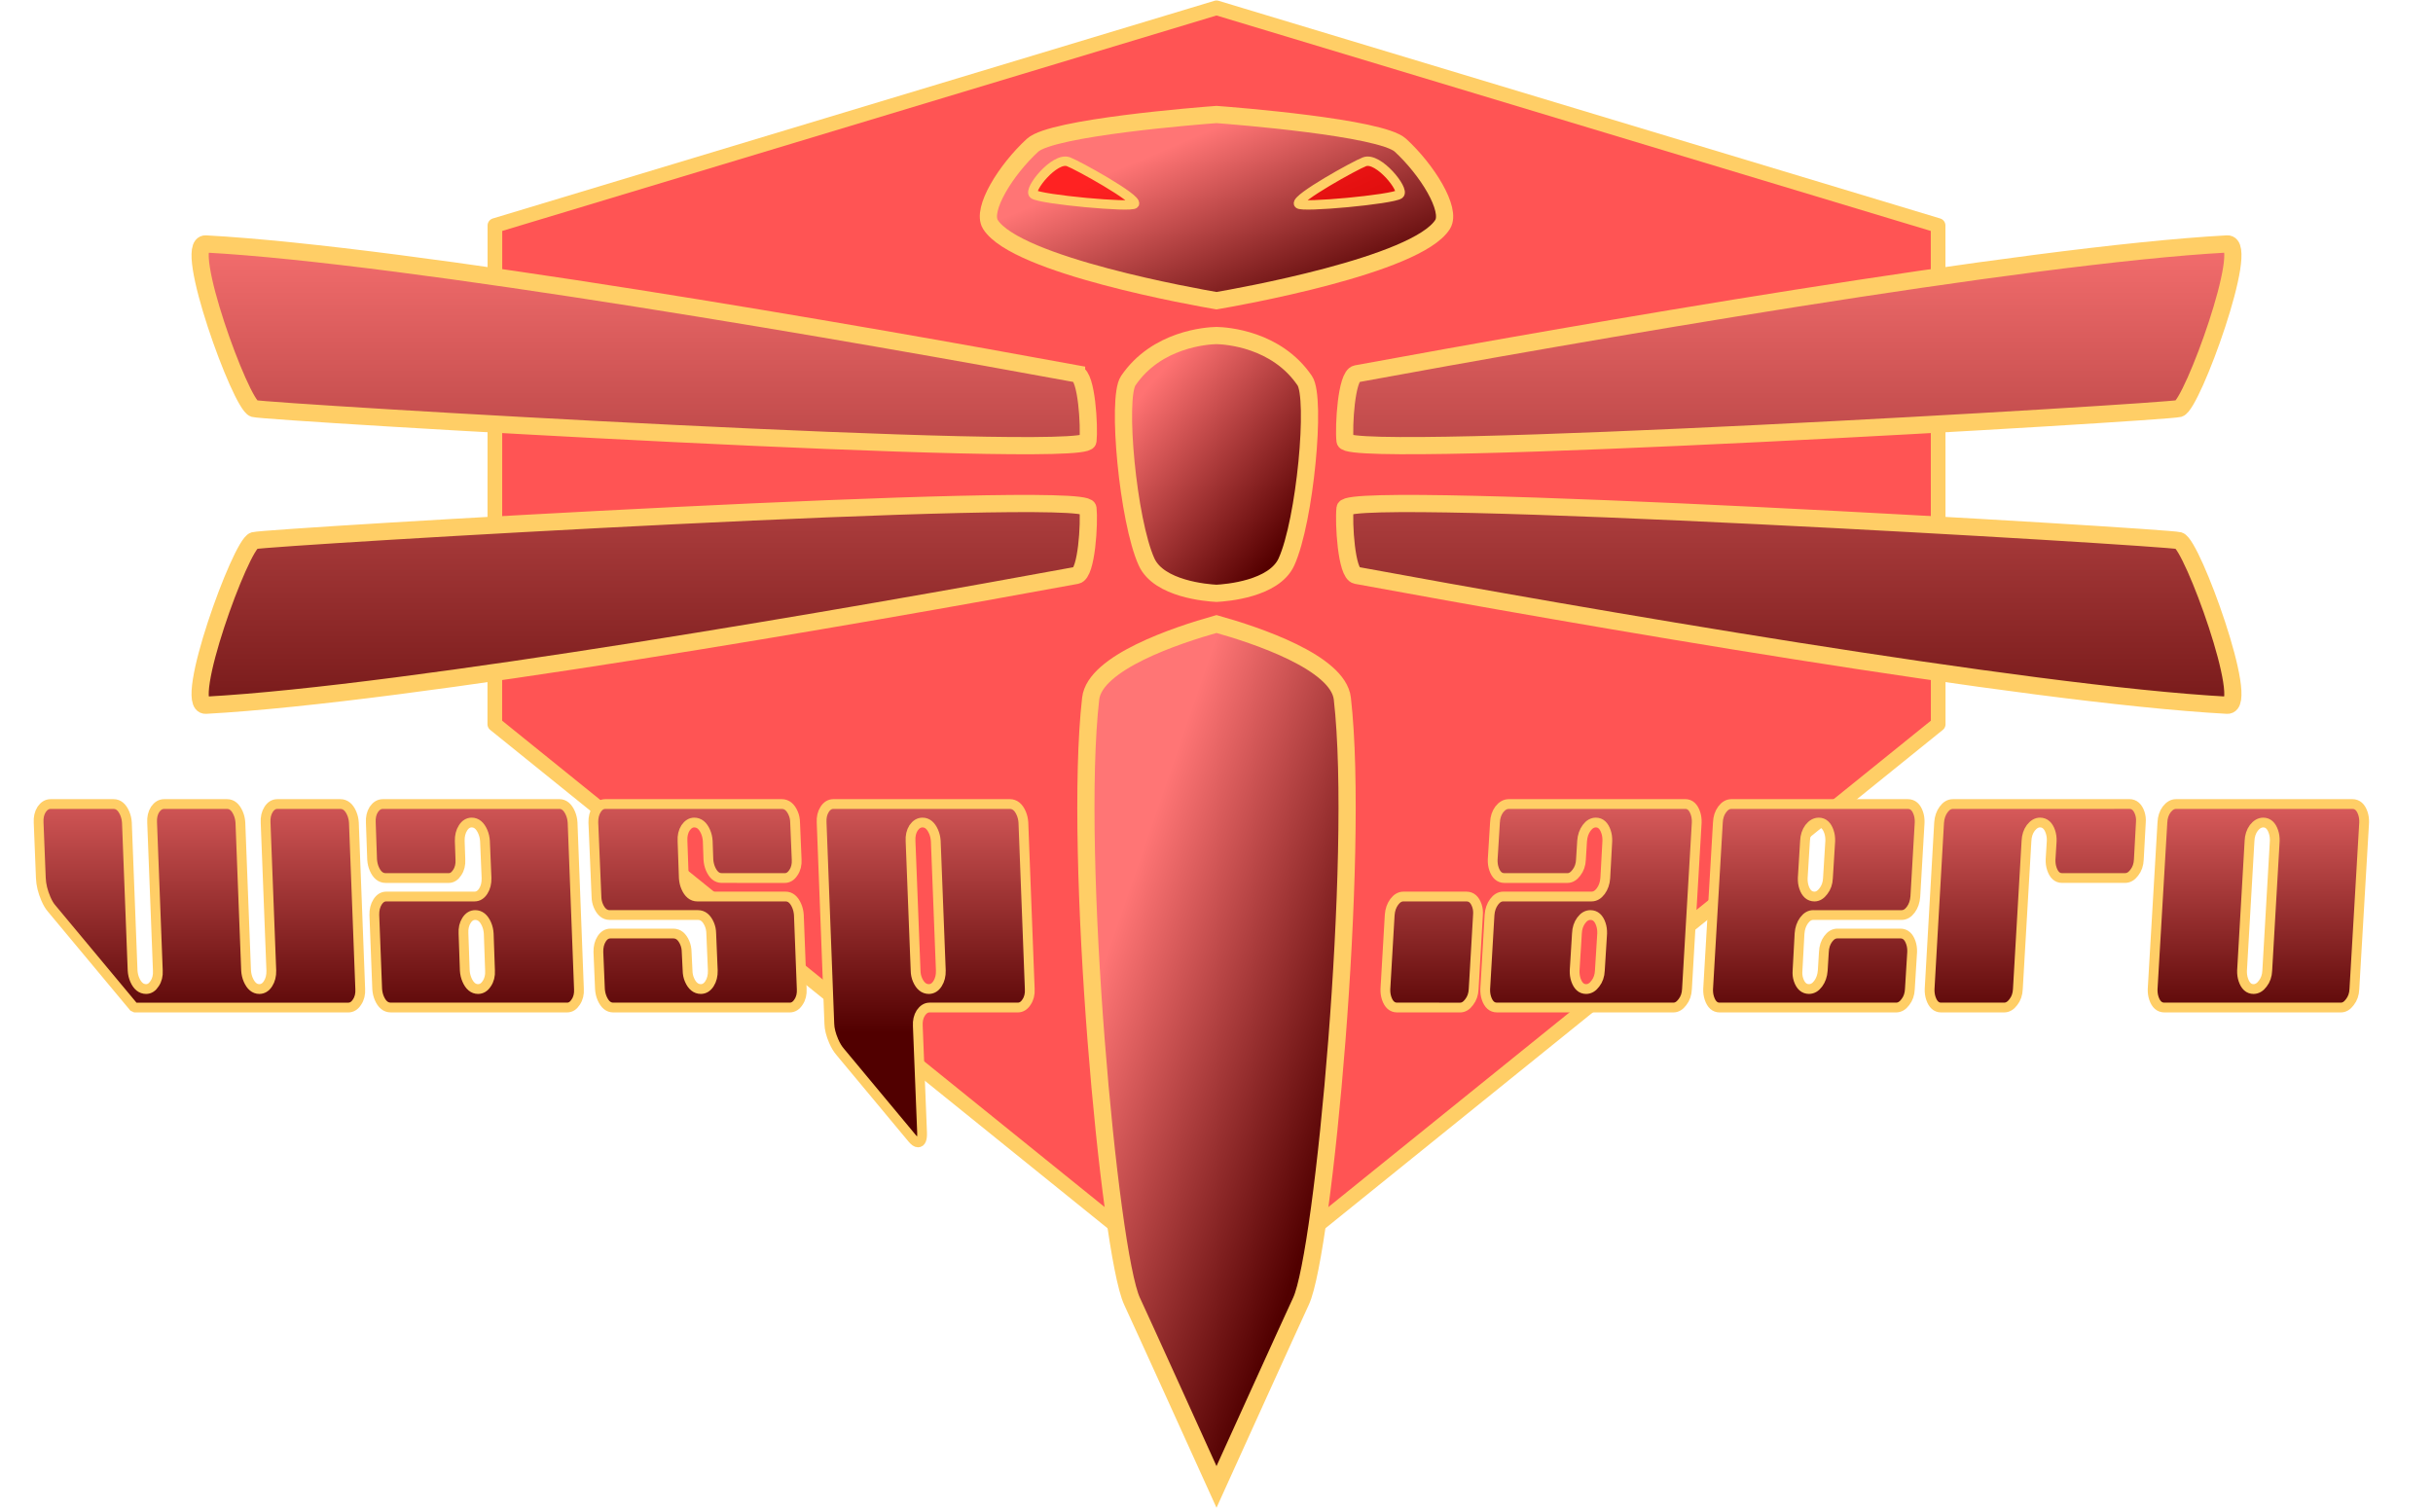
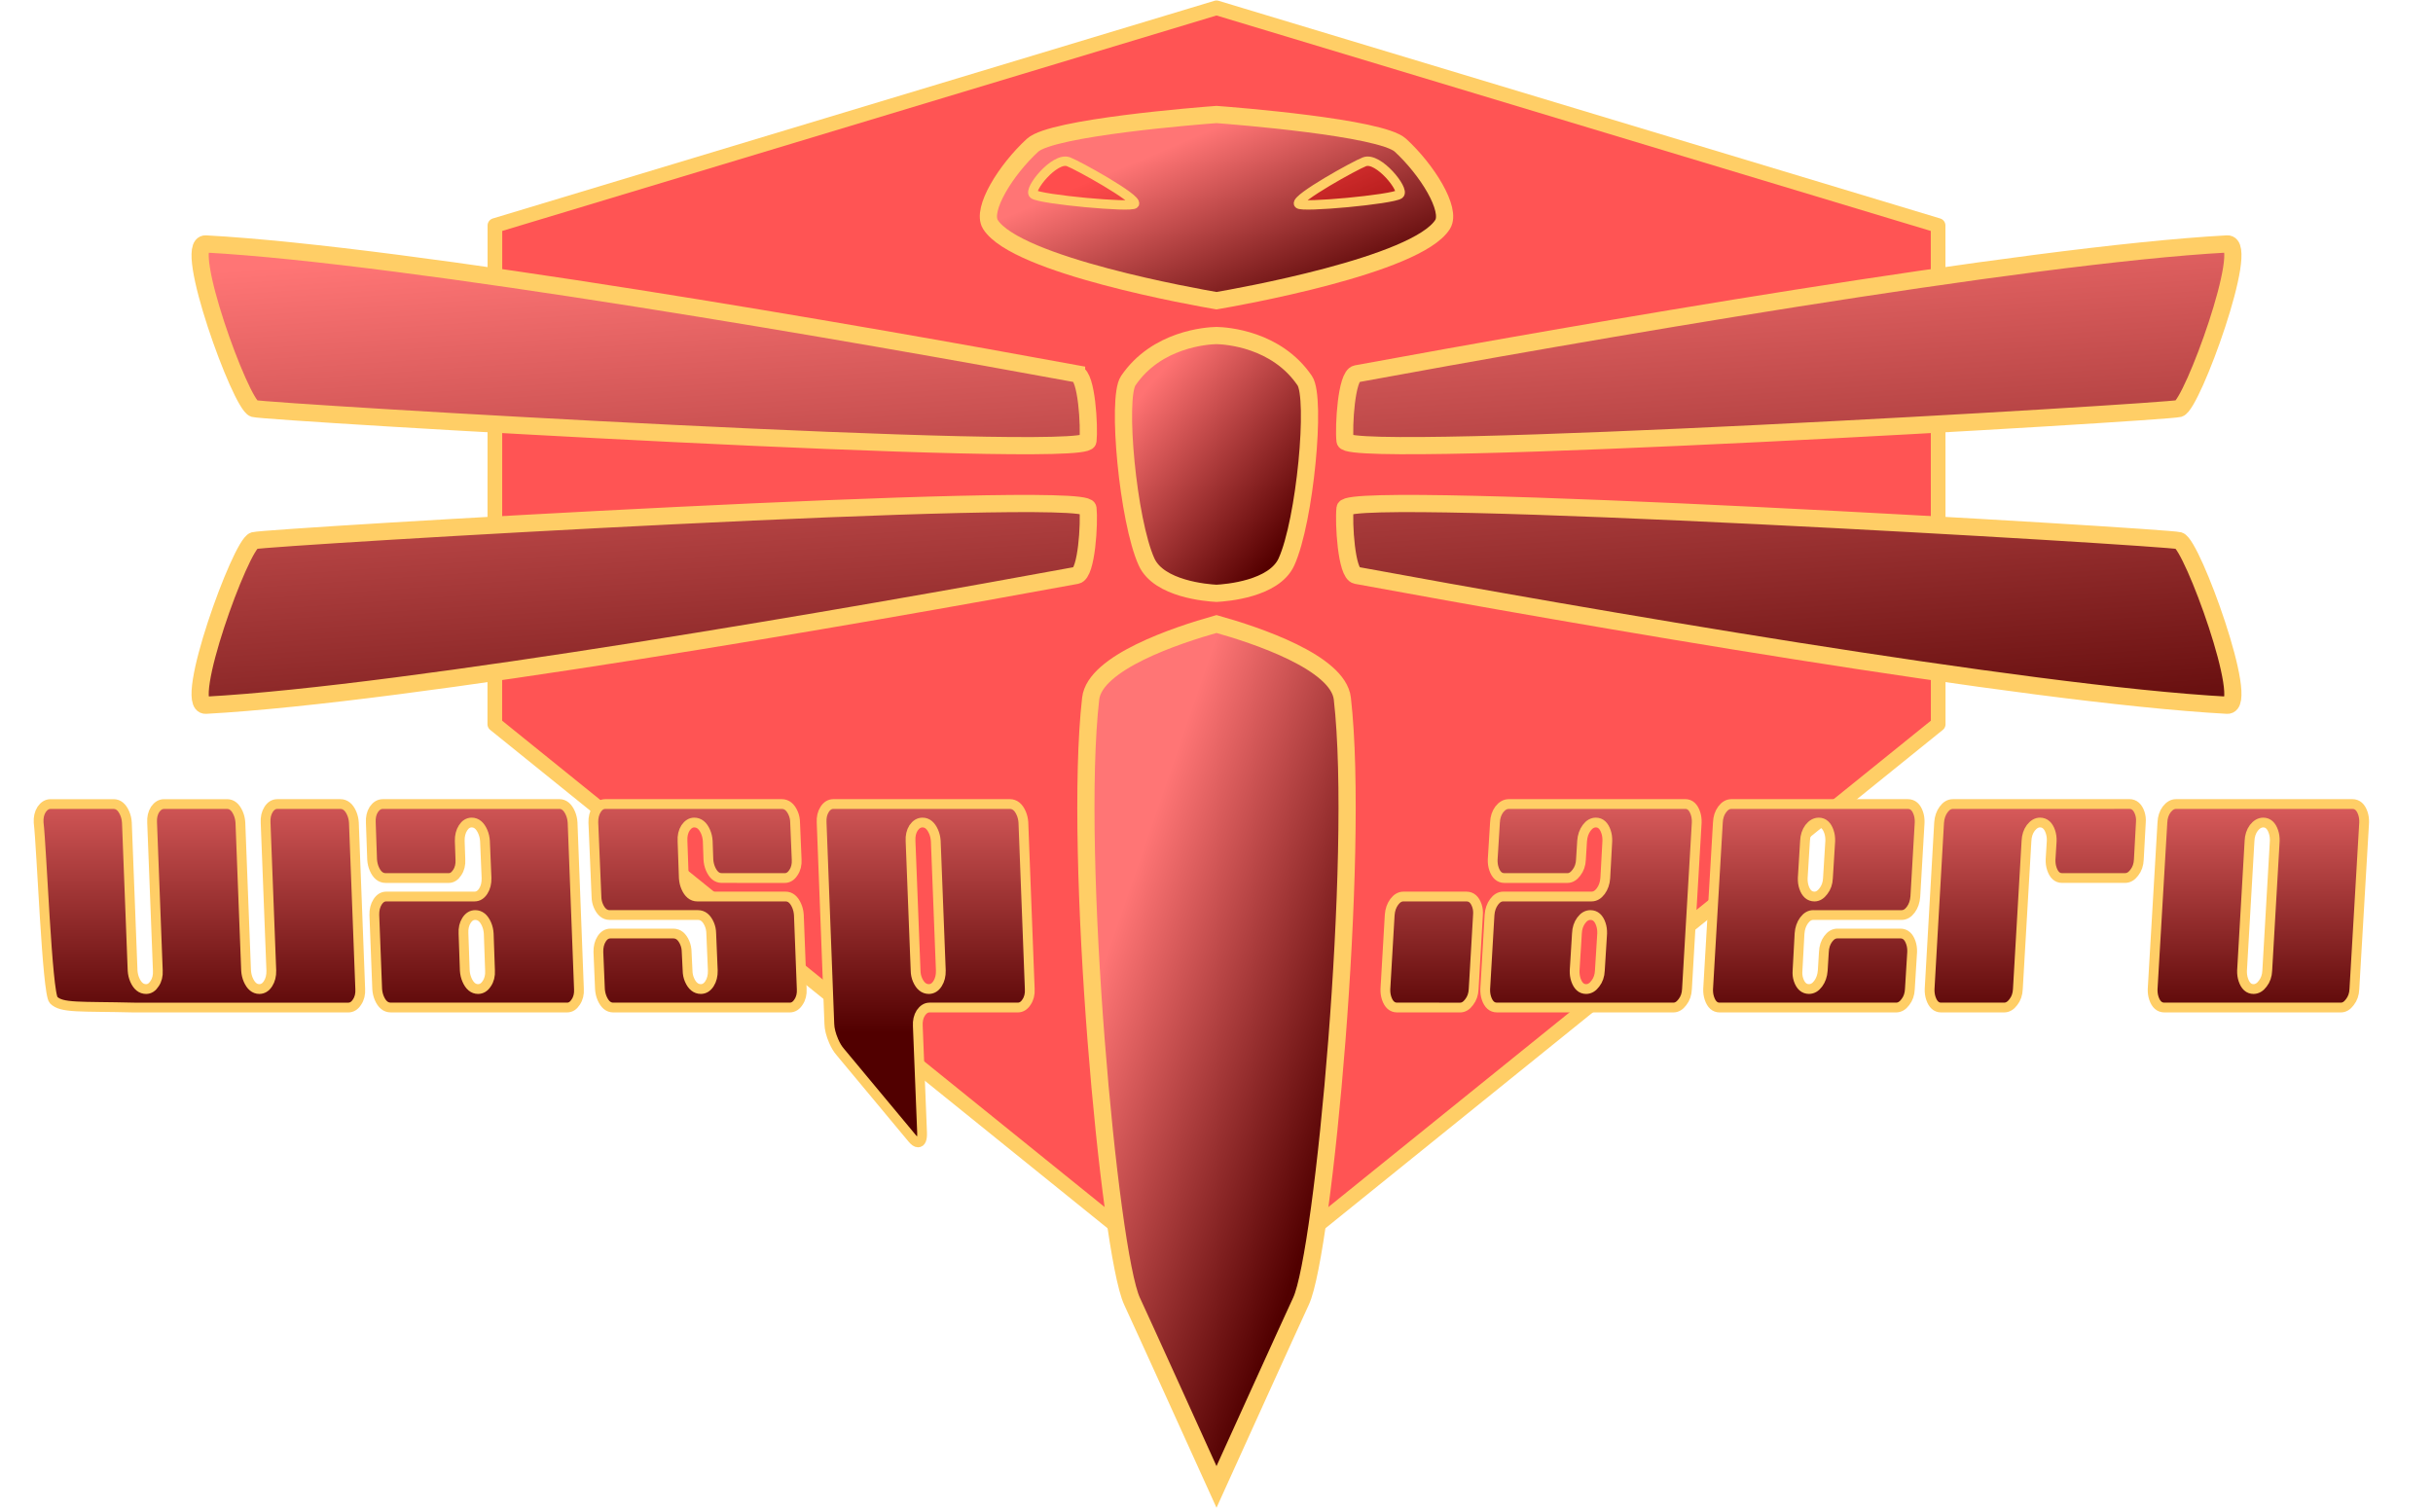
<svg xmlns="http://www.w3.org/2000/svg" xmlns:xlink="http://www.w3.org/1999/xlink" width="248.831mm" height="154.608mm" viewBox="0 0 248.831 154.608" version="1.1" id="svg1" xml:space="preserve">
  <defs id="defs1">
    <linearGradient id="linearGradient1">
      <stop style="stop-color:#550000;stop-opacity:1;" offset="0" id="stop1" />
      <stop style="stop-color:#ff7272;stop-opacity:1;" offset="1" id="stop2" />
    </linearGradient>
    <linearGradient id="linearGradient17">
      <stop style="stop-color:#510000;stop-opacity:1;" offset="0.214" id="stop17" />
      <stop style="stop-color:#ff7575;stop-opacity:1;" offset="0.656" id="stop18" />
    </linearGradient>
    <linearGradient id="linearGradient15">
      <stop style="stop-color:#510000;stop-opacity:1;" offset="0" id="stop15" />
      <stop style="stop-color:#ff7575;stop-opacity:1;" offset="1" id="stop16" />
    </linearGradient>
    <linearGradient id="linearGradient13">
      <stop style="stop-color:#510000;stop-opacity:1;" offset="0.317" id="stop13" />
      <stop style="stop-color:#ff7575;stop-opacity:1;" offset="0.633" id="stop14" />
    </linearGradient>
    <linearGradient id="linearGradient7">
      <stop style="stop-color:#510000;stop-opacity:1;" offset="0.418" id="stop7" />
      <stop style="stop-color:#ff7575;stop-opacity:1;" offset="0.607" id="stop8" />
    </linearGradient>
    <linearGradient id="linearGradient5">
      <stop style="stop-color:#510000;stop-opacity:1;" offset="0.46" id="stop5" />
      <stop style="stop-color:#ff7575;stop-opacity:1;" offset="0.668" id="stop6" />
    </linearGradient>
    <rect x="-332.229" y="42.994" width="459.909" height="40.389" id="rect18" />
    <rect x="-281.134" y="34.374" width="696.082" height="163.278" id="rect17" />
    <rect x="-281.134" y="34.374" width="696.082" height="163.278" id="rect17-4" />
    <rect x="-281.134" y="34.374" width="696.082" height="163.278" id="rect34" />
    <rect x="-332.229" y="42.994" width="459.909" height="40.389" id="rect35" />
    <rect x="-281.134" y="34.374" width="696.082" height="163.278" id="rect36" />
    <rect x="-281.134" y="34.374" width="696.082" height="163.278" id="rect109" />
    <rect x="-332.229" y="42.994" width="459.909" height="40.389" id="rect110" />
    <rect x="-281.134" y="34.374" width="696.082" height="163.278" id="rect111" />
    <rect x="-281.134" y="34.374" width="696.082" height="163.278" id="rect112" />
    <rect x="-332.229" y="42.994" width="459.909" height="40.389" id="rect113" />
    <rect x="-281.134" y="34.374" width="696.082" height="163.278" id="rect114" />
    <filter style="color-interpolation-filters:sRGB" id="filter192" x="0" y="0" width="1" height="1">
      <feComposite in2="SourceGraphic" operator="arithmetic" k1="0" k2="1" result="composite1" id="feComposite191" k3="0" k4="0" />
      <feColorMatrix in="composite1" values="1" type="saturate" result="colormatrix1" id="feColorMatrix191" />
      <feFlood flood-opacity="1" flood-color="rgb(90,52,43)" result="flood1" id="feFlood191" />
      <feBlend in="flood1" in2="colormatrix1" mode="multiply" result="blend1" id="feBlend191" />
      <feBlend in2="blend1" mode="screen" result="blend2" id="feBlend192" />
      <feColorMatrix in="blend2" values="1" type="saturate" result="colormatrix2" id="feColorMatrix192" />
      <feComposite in="colormatrix2" in2="SourceGraphic" operator="in" result="fbSourceGraphic" id="feComposite192" />
      <feColorMatrix result="fbSourceGraphicAlpha" in="fbSourceGraphic" values="0 0 0 -1 0 0 0 0 -1 0 0 0 0 -1 0 0 0 0 1 0" id="feColorMatrix56" />
      <feColorMatrix id="feColorMatrix57" type="hueRotate" values="215" result="color1" in="fbSourceGraphic" />
      <feColorMatrix id="feColorMatrix58" type="saturate" values="0.6" result="color2" />
    </filter>
    <rect x="-281.134" y="34.374" width="696.082" height="163.278" id="rect259" />
    <rect x="-281.134" y="34.374" width="696.082" height="163.278" id="rect260" />
    <rect x="-332.229" y="42.994" width="459.909" height="40.389" id="rect261" />
    <rect x="-332.229" y="42.994" width="459.909" height="40.389" id="rect262" />
    <linearGradient xlink:href="#linearGradient5" id="linearGradient6" x1="-250.304" y1="67.424" x2="-250.304" y2="5.275" gradientUnits="userSpaceOnUse" spreadMethod="pad" gradientTransform="matrix(1.679195,0,1.06587,2.464146,421.7367,74.32648)" />
    <linearGradient xlink:href="#linearGradient7" id="linearGradient8" x1="-249.432" y1="65.416" x2="-249.432" y2="1.683" gradientUnits="userSpaceOnUse" gradientTransform="matrix(1.679195,0,0.8273103,2.464146,563.2452,74.32648)" />
-     <linearGradient xlink:href="#linearGradient13" id="linearGradient14" x1="110.716" y1="229.568" x2="110.716" y2="19.569" gradientUnits="userSpaceOnUse" />
+     <linearGradient xlink:href="#linearGradient13" id="linearGradient14" x1="118.04" y1="229.312" x2="103.392" y2="19.825" gradientUnits="userSpaceOnUse" />
    <linearGradient xlink:href="#linearGradient15" id="linearGradient16" x1="118.648" y1="187.685" x2="91.4" y2="178.302" gradientUnits="userSpaceOnUse" />
    <linearGradient xlink:href="#linearGradient17" id="linearGradient18" x1="110.792" y1="118.14" x2="91.739" y2="73.255" gradientUnits="userSpaceOnUse" />
    <linearGradient xlink:href="#linearGradient1" id="linearGradient2" x1="113.091" y1="118.637" x2="96.909" y2="105.059" gradientUnits="userSpaceOnUse" />
  </defs>
  <g id="layer1" transform="translate(19.58306,-64.33654)">
    <path style="fill:#ff5454;fill-opacity:1;stroke:#ffce66;stroke-width:1.5;stroke-linejoin:round;stroke-miterlimit:0;stroke-dasharray:none;stroke-dashoffset:4.482;stroke-opacity:1" d="m 103.468,65.137 -73.8,22.267 -0.01,51.015 73.81,59.597 73.81,-59.597 -0.01,-51.015 z" id="path1" transform="translate(1.364879)" />
    <path style="fill:url(#linearGradient18);stroke:#ffce66;stroke-width:1.759;stroke-dasharray:none;stroke-opacity:1" d="m 101.098,105.221 c -1.931,-0.33 -20.487,-3.597 -23.126,-7.806 -0.954,-1.522 1.6,-5.607 4.323,-8.104 1.988,-1.823 17.018,-3.004 18.803,-3.138 1.784,0.134 16.815,1.315 18.803,3.138 2.722,2.496 5.276,6.582 4.323,8.104 -2.638,4.209 -21.194,7.477 -23.126,7.806 z" id="path257" transform="translate(3.734605,-10.12338)" />
-     <path style="fill:#ff0000;fill-opacity:0.705;stroke:#ffce66;stroke-width:0.959;stroke-dasharray:none;stroke-opacity:1" d="m 87.92,89.49 c -1.419,-0.517 -4.137,2.891 -3.563,3.328 0.693,0.527 10.068,1.4 10.318,0.977 0.329,-0.554 -5.84,-3.972 -6.756,-4.306 z m 30.293,0 c 1.419,-0.517 4.137,2.891 3.563,3.328 -0.693,0.527 -10.068,1.4 -10.318,0.977 -0.329,-0.554 5.84,-3.972 6.756,-4.306 z" id="path258" transform="translate(1.765625,-8.60887)" />
+     <path style="fill:#ff0000;fill-opacity:0.344;stroke:#ffce66;stroke-width:0.959;stroke-dasharray:none;stroke-opacity:1" d="m 87.92,89.49 c -1.419,-0.517 -4.137,2.891 -3.563,3.328 0.693,0.527 10.068,1.4 10.318,0.977 0.329,-0.554 -5.84,-3.972 -6.756,-4.306 z m 30.293,0 c 1.419,-0.517 4.137,2.891 3.563,3.328 -0.693,0.527 -10.068,1.4 -10.318,0.977 -0.329,-0.554 5.84,-3.972 6.756,-4.306 z" id="path258" transform="translate(1.765625,-8.60887)" />
    <path style="fill:url(#linearGradient2);stroke:#ffce66;stroke-width:1.759;stroke-dasharray:none;stroke-opacity:1" d="m 104.832,98.66 c -0.989,0.023 -6.127,0.351 -9.027,4.623 -1.203,1.772 -0.031,14.347 1.875,18.537 1.263,2.777 6.169,3.162 7.152,3.212 0.983,-0.05 5.889,-0.434 7.152,-3.212 1.905,-4.19 3.078,-16.765 1.875,-18.537 -2.9,-4.272 -8.038,-4.6 -9.027,-4.623 z" id="path259" />
    <path style="fill:url(#linearGradient16);fill-rule:nonzero;stroke:#ffce66;stroke-width:1.759;stroke-dasharray:none;stroke-opacity:1" d="m 104.857,226.36 c -1.153,-2.545 -7.652,-16.88 -8.64,-18.996 -2.319,-4.965 -6.062,-45.655 -4.229,-61.651 0.423,-3.689 8.753,-6.471 12.869,-7.627 4.116,1.155 12.447,3.937 12.869,7.627 1.833,15.996 -1.91,56.686 -4.229,61.651 -0.988,2.116 -7.487,16.451 -8.64,18.996 z" id="path253" transform="translate(-0.02418479,-9.915943)" />
    <path style="fill:url(#linearGradient14);stroke:#ffce66;stroke-width:1.759;stroke-dasharray:none;stroke-opacity:1" d="M 96.237,114.258 C 74.198,110.199 27.794,102.094 7.176,100.974 c -2.445,-0.133 3.596,16.469 4.933,16.84 1.337,0.371 85.071,5.348 85.294,3.307 0.158,-1.442 -0.123,-6.67 -1.166,-6.862 z m 28.624,0 c 22.039,-4.059 68.443,-12.164 89.061,-13.285 2.445,-0.133 -3.596,16.469 -4.933,16.84 -1.337,0.371 -85.071,5.348 -85.294,3.307 -0.158,-1.442 0.123,-6.67 1.166,-6.862 z m -28.624,20.621 c -22.039,4.059 -68.443,12.164 -89.061,13.285 -2.445,0.133 3.596,-16.469 4.933,-16.84 1.337,-0.371 85.071,-5.348 85.294,-3.307 0.158,1.442 -0.123,6.67 -1.166,6.862 z m 28.624,0 c 22.039,4.059 68.443,12.164 89.061,13.285 2.445,0.133 -3.596,-16.469 -4.933,-16.84 -1.337,-0.371 -85.071,-5.348 -85.294,-3.307 -0.158,1.442 0.123,6.67 1.166,6.862 z" id="path246" transform="translate(-5.71611,-11.68325)" />
-     <path d="m 8.778,146.588 q -0.537,0 -0.89,0.552 -0.352,0.552 -0.307,1.34 l 0.584,15.14 q 0.019,0.789 -0.334,1.34 -0.352,0.552 -0.89,0.552 -0.725,0 -1.135,-0.946 -0.188,-0.434 -0.221,-0.946 L 5.002,148.481 Q 4.969,147.968 4.781,147.535 4.372,146.588 3.647,146.588 h -6.448 q -0.537,0 -0.917,0.552 -0.352,0.552 -0.307,1.34 l 0.584,15.14 q 0.046,0.789 -0.334,1.34 -0.352,0.552 -0.863,0.552 -0.752,0 -1.162,-0.946 -0.188,-0.434 -0.221,-0.946 l -0.584,-15.14 q -0.034,-0.513 -0.221,-0.946 -0.409,-0.946 -1.135,-0.946 H -14.408 q -0.537,0 -0.917,0.552 -0.352,0.552 -0.307,1.34 l 0.226,5.677 q 0.04,1.025 0.518,2.129 0.273,0.631 0.588,0.986 l 8.44,10.133 H 16.036 q 0.537,0 0.89,-0.552 0.379,-0.552 0.334,-1.341 l -0.651,-17.032 q -0.034,-0.513 -0.221,-0.946 -0.409,-0.946 -1.162,-0.946 z m 10.788,0 q -0.537,0 -0.917,0.552 -0.352,0.552 -0.307,1.34 l 0.133,3.785 q 0.034,0.513 0.221,0.946 0.409,0.946 1.162,0.946 h 6.448 q 0.51,0 0.863,-0.552 0.379,-0.552 0.334,-1.341 l -0.066,-1.892 q -0.019,-0.789 0.334,-1.341 0.352,-0.552 0.89,-0.552 v 0 q 0.725,0 1.135,0.946 0.188,0.434 0.221,0.946 l 0.159,3.785 q 0.019,0.789 -0.334,1.34 -0.352,0.552 -0.89,0.552 v 0 H 19.925 q -0.537,0 -0.89,0.552 -0.352,0.552 -0.334,1.34 l 0.292,7.57 q 0.034,0.513 0.221,0.946 0.409,0.946 1.162,0.946 H 38.431 q 0.51,0 0.863,-0.552 0.379,-0.552 0.334,-1.341 l -0.651,-17.032 q -0.034,-0.513 -0.221,-0.946 -0.409,-0.946 -1.135,-0.946 z m 10.967,17.032 q 0.046,0.789 -0.334,1.34 -0.352,0.552 -0.89,0.552 v 0 q -0.725,0 -1.135,-0.946 -0.188,-0.434 -0.221,-0.946 l -0.133,-3.785 q -0.046,-0.789 0.307,-1.341 0.352,-0.552 0.89,-0.552 v 0 q 0.752,0 1.162,0.946 0.188,0.434 0.221,0.946 z m 30.137,-9.462 q 0.537,0 0.89,-0.552 0.379,-0.552 0.334,-1.341 l -0.159,-3.785 q -0.007,-0.513 -0.194,-0.946 -0.409,-0.946 -1.162,-0.946 H 42.324 q -0.537,0 -0.89,0.552 -0.352,0.552 -0.334,1.34 l 0.319,7.57 q 0.007,0.513 0.194,0.946 0.409,0.946 1.162,0.946 h 9.027 q 0.752,0 1.162,0.946 0.188,0.434 0.194,0.946 l 0.159,3.785 q 0.019,0.789 -0.334,1.34 -0.352,0.552 -0.89,0.552 -0.752,0 -1.162,-0.946 -0.188,-0.434 -0.194,-0.946 l -0.093,-1.892 q -0.007,-0.513 -0.194,-0.946 -0.409,-0.946 -1.162,-0.946 h -6.448 q -0.537,0 -0.89,0.552 -0.352,0.552 -0.334,1.34 l 0.159,3.785 q 0.034,0.513 0.221,0.946 0.409,0.946 1.135,0.946 H 61.188 q 0.537,0 0.89,-0.552 0.379,-0.552 0.334,-1.341 l -0.292,-7.57 q -0.034,-0.513 -0.221,-0.946 -0.409,-0.946 -1.135,-0.946 H 51.736 q -0.752,0 -1.162,-0.946 -0.188,-0.434 -0.221,-0.946 l -0.133,-3.785 q -0.046,-0.789 0.307,-1.341 0.379,-0.552 0.89,-0.552 0.752,0 1.162,0.946 0.188,0.434 0.221,0.946 l 0.066,1.892 q 0.034,0.513 0.221,0.946 0.409,0.946 1.135,0.946 z m 4.974,-7.57 q -0.537,0 -0.89,0.552 -0.352,0.552 -0.307,1.34 l 0.788,20.581 q 0.019,0.789 0.445,1.774 0.29,0.67 0.666,1.104 l 7.384,8.871 q 0.332,0.394 0.574,0.394 0.457,0 0.416,-1.025 l -0.435,-10.882 q -0.046,-0.789 0.307,-1.341 0.379,-0.552 0.89,-0.552 v 0 h 9.027 q 0.537,0 0.89,-0.552 0.379,-0.552 0.334,-1.341 l -0.651,-17.032 q -0.034,-0.513 -0.221,-0.946 -0.409,-0.946 -1.162,-0.946 z m 10.994,17.032 q 0.019,0.789 -0.334,1.34 -0.352,0.552 -0.89,0.552 v 0 q -0.752,0 -1.162,-0.946 -0.188,-0.434 -0.194,-0.946 L 73.542,150.373 q -0.046,-0.789 0.307,-1.341 0.379,-0.552 0.917,-0.552 v 0 q 0.725,0 1.135,0.946 0.188,0.434 0.221,0.946 z" id="text249" style="font-size:16px;line-height:0.2;font-family:'Planet Kosmos';-inkscape-font-specification:'Planet Kosmos, Normal';white-space:pre;fill:url(#linearGradient6);stroke:#ffce66;stroke-width:1;stroke-linecap:square;stroke-miterlimit:0" aria-label="W A SP" />
+     <path d="m 8.778,146.588 c -0.358,0 -0.655,0.184 -0.89,0.552 -0.235,0.368 -0.337,0.815 -0.307,1.34 l 0.584,15.14 c 0.012,0.526 -0.099,0.973 -0.334,1.34 -0.235,0.368 -0.531,0.552 -0.89,0.552 -0.484,0 -0.862,-0.315 -1.135,-0.946 -0.125,-0.289 -0.199,-0.605 -0.221,-0.946 L 5.002,148.481 c -0.022,-0.342 -0.096,-0.657 -0.221,-0.946 -0.273,-0.631 -0.651,-0.946 -1.135,-0.946 h -6.448 c -0.358,0 -0.664,0.184 -0.917,0.552 -0.235,0.368 -0.337,0.815 -0.307,1.34 l 0.584,15.14 c 0.03,0.526 -0.081,0.973 -0.334,1.34 -0.235,0.368 -0.522,0.552 -0.863,0.552 -0.502,0 -0.889,-0.315 -1.162,-0.946 -0.125,-0.289 -0.199,-0.605 -0.221,-0.946 l -0.584,-15.14 c -0.022,-0.342 -0.096,-0.657 -0.221,-0.946 -0.273,-0.631 -0.651,-0.946 -1.135,-0.946 H -14.408 c -0.358,0 -0.664,0.184 -0.917,0.552 -0.235,0.368 -0.337,0.815 -0.307,1.34 0.313,2.572 0.864,17.494 1.532,18.161 0.839,0.839 2.65,0.629 8.239,0.763 H 16.036 c 0.358,0 0.655,-0.184 0.89,-0.552 0.253,-0.368 0.364,-0.815 0.334,-1.341 l -0.651,-17.032 c -0.022,-0.342 -0.096,-0.657 -0.221,-0.946 -0.273,-0.631 -0.66,-0.946 -1.162,-0.946 z m 10.788,0 c -0.358,0 -0.664,0.184 -0.917,0.552 -0.235,0.368 -0.337,0.815 -0.307,1.34 l 0.133,3.785 c 0.022,0.342 0.096,0.657 0.221,0.946 0.273,0.631 0.66,0.946 1.162,0.946 h 6.448 c 0.34,0 0.628,-0.184 0.863,-0.552 0.253,-0.368 0.364,-0.815 0.334,-1.341 l -0.066,-1.892 c -0.012,-0.526 0.099,-0.973 0.334,-1.341 0.235,-0.368 0.531,-0.552 0.89,-0.552 v 0 c 0.484,0 0.862,0.315 1.135,0.946 0.125,0.289 0.199,0.605 0.221,0.946 l 0.159,3.785 c 0.012,0.526 -0.099,0.973 -0.334,1.34 -0.235,0.368 -0.531,0.552 -0.89,0.552 v 0 H 19.925 c -0.358,0 -0.655,0.184 -0.89,0.552 -0.235,0.368 -0.346,0.815 -0.334,1.34 l 0.292,7.57 c 0.022,0.342 0.096,0.657 0.221,0.946 0.273,0.631 0.66,0.946 1.162,0.946 H 38.431 c 0.34,0 0.628,-0.184 0.863,-0.552 0.253,-0.368 0.364,-0.815 0.334,-1.341 l -0.651,-17.032 c -0.022,-0.342 -0.096,-0.657 -0.221,-0.946 -0.273,-0.631 -0.651,-0.946 -1.135,-0.946 z m 10.967,17.032 c 0.03,0.526 -0.081,0.973 -0.334,1.34 -0.235,0.368 -0.531,0.552 -0.89,0.552 v 0 c -0.484,0 -0.862,-0.315 -1.135,-0.946 -0.125,-0.289 -0.199,-0.605 -0.221,-0.946 l -0.133,-3.785 c -0.03,-0.526 0.072,-0.973 0.307,-1.341 0.235,-0.368 0.531,-0.552 0.89,-0.552 v 0 c 0.502,0 0.889,0.315 1.162,0.946 0.125,0.289 0.199,0.605 0.221,0.946 z m 30.137,-9.462 c 0.358,0 0.655,-0.184 0.89,-0.552 0.253,-0.368 0.364,-0.815 0.334,-1.341 l -0.159,-3.785 c -0.004,-0.342 -0.069,-0.657 -0.194,-0.946 -0.273,-0.631 -0.66,-0.946 -1.162,-0.946 H 42.324 c -0.358,0 -0.655,0.184 -0.89,0.552 -0.235,0.368 -0.346,0.815 -0.334,1.34 l 0.319,7.57 c 0.004,0.342 0.069,0.657 0.194,0.946 0.273,0.631 0.66,0.946 1.162,0.946 h 9.027 c 0.502,0 0.889,0.315 1.162,0.946 0.125,0.289 0.19,0.605 0.194,0.946 l 0.159,3.785 c 0.012,0.526 -0.099,0.973 -0.334,1.34 -0.235,0.368 -0.531,0.552 -0.89,0.552 -0.502,0 -0.889,-0.315 -1.162,-0.946 -0.125,-0.289 -0.19,-0.605 -0.194,-0.946 l -0.093,-1.892 c -0.004,-0.342 -0.069,-0.657 -0.194,-0.946 -0.273,-0.631 -0.66,-0.946 -1.162,-0.946 h -6.448 c -0.358,0 -0.655,0.184 -0.89,0.552 -0.235,0.368 -0.346,0.815 -0.334,1.34 l 0.159,3.785 c 0.022,0.342 0.096,0.657 0.221,0.946 0.273,0.631 0.651,0.946 1.135,0.946 H 61.188 c 0.358,0 0.655,-0.184 0.89,-0.552 0.253,-0.368 0.364,-0.815 0.334,-1.341 l -0.292,-7.57 c -0.022,-0.342 -0.096,-0.657 -0.221,-0.946 -0.273,-0.631 -0.651,-0.946 -1.135,-0.946 H 51.736 c -0.502,0 -0.889,-0.315 -1.162,-0.946 -0.125,-0.289 -0.199,-0.605 -0.221,-0.946 l -0.133,-3.785 c -0.03,-0.526 0.072,-0.973 0.307,-1.341 0.253,-0.368 0.549,-0.552 0.89,-0.552 0.502,0 0.889,0.315 1.162,0.946 0.125,0.289 0.199,0.605 0.221,0.946 l 0.066,1.892 c 0.022,0.342 0.096,0.657 0.221,0.946 0.273,0.631 0.651,0.946 1.135,0.946 z m 4.974,-7.57 c -0.358,0 -0.655,0.184 -0.89,0.552 -0.235,0.368 -0.337,0.815 -0.307,1.34 l 0.788,20.581 c 0.012,0.526 0.161,1.117 0.445,1.774 0.193,0.447 0.415,0.815 0.666,1.104 l 7.384,8.871 c 0.221,0.263 0.412,0.394 0.574,0.394 0.304,0 0.443,-0.342 0.416,-1.025 l -0.435,-10.882 c -0.03,-0.526 0.072,-0.973 0.307,-1.341 0.253,-0.368 0.549,-0.552 0.89,-0.552 v 0 h 9.027 c 0.358,0 0.655,-0.184 0.89,-0.552 0.253,-0.368 0.364,-0.815 0.334,-1.341 l -0.651,-17.032 c -0.022,-0.342 -0.096,-0.657 -0.221,-0.946 -0.273,-0.631 -0.66,-0.946 -1.162,-0.946 z m 10.994,17.032 c 0.012,0.526 -0.099,0.973 -0.334,1.34 -0.235,0.368 -0.531,0.552 -0.89,0.552 v 0 c -0.502,0 -0.889,-0.315 -1.162,-0.946 -0.125,-0.289 -0.19,-0.605 -0.194,-0.946 L 73.542,150.373 c -0.03,-0.526 0.072,-0.973 0.307,-1.341 0.253,-0.368 0.558,-0.552 0.917,-0.552 v 0 c 0.484,0 0.862,0.315 1.135,0.946 0.125,0.289 0.199,0.605 0.221,0.946 z" id="text249" style="font-size:16px;line-height:0.2;font-family:'Planet Kosmos';-inkscape-font-specification:'Planet Kosmos, Normal';white-space:pre;fill:url(#linearGradient6);stroke:#ffce66;stroke-width:1;stroke-linecap:square;stroke-miterlimit:0" aria-label="W A SP" />
    <path d="m 129.753,167.405 q 0.51,0 0.916,-0.552 0.433,-0.552 0.463,-1.341 l 0.441,-7.57 q 0.043,-0.513 -0.103,-0.946 -0.318,-0.946 -1.07,-0.946 h -6.448 q -0.537,0 -0.943,0.552 -0.406,0.552 -0.463,1.34 l -0.441,7.57 q -0.016,0.513 0.13,0.946 0.318,0.946 1.07,0.946 z m 4.967,-20.817 q -0.537,0 -0.97,0.552 -0.406,0.552 -0.437,1.34 l -0.234,3.785 q -0.016,0.513 0.13,0.946 0.318,0.946 1.07,0.946 h 6.448 q 0.51,0 0.916,-0.552 0.433,-0.552 0.463,-1.341 l 0.117,-1.892 q 0.058,-0.789 0.463,-1.341 0.406,-0.552 0.943,-0.552 v 0 q 0.725,0 1.043,0.946 0.146,0.434 0.13,0.946 l -0.207,3.785 q -0.058,0.789 -0.463,1.34 -0.406,0.552 -0.943,0.552 v 0 h -9.027 q -0.537,0 -0.943,0.552 -0.406,0.552 -0.463,1.34 l -0.441,7.57 q -0.016,0.513 0.13,0.946 0.318,0.946 1.07,0.946 h 18.055 q 0.51,0 0.916,-0.552 0.433,-0.552 0.463,-1.341 l 0.998,-17.032 q 0.016,-0.513 -0.13,-0.946 -0.318,-0.946 -1.043,-0.946 z m 9.319,17.032 q -0.031,0.789 -0.463,1.34 -0.406,0.552 -0.943,0.552 v 0 q -0.725,0 -1.043,-0.946 -0.146,-0.434 -0.13,-0.946 l 0.234,-3.785 q 0.031,-0.789 0.437,-1.341 0.406,-0.552 0.943,-0.552 v 0 q 0.752,0 1.07,0.946 0.146,0.434 0.13,0.946 z m 21.832,-5.677 h 9.027 q 0.537,0 0.943,-0.552 0.406,-0.552 0.463,-1.341 l 0.441,-7.57 q 0.016,-0.513 -0.13,-0.946 -0.318,-0.946 -1.07,-0.946 h -18.055 q -0.537,0 -0.943,0.552 -0.406,0.552 -0.437,1.34 l -0.998,17.032 q -0.016,0.513 0.13,0.946 0.318,0.946 1.043,0.946 h 18.055 q 0.537,0 0.943,-0.552 0.433,-0.552 0.463,-1.341 l 0.234,-3.785 q 0.016,-0.513 -0.13,-0.946 -0.318,-0.946 -1.07,-0.946 h -6.448 q -0.537,0 -0.943,0.552 -0.406,0.552 -0.437,1.34 l -0.117,1.892 q -0.058,0.789 -0.463,1.34 -0.406,0.552 -0.943,0.552 -0.752,0 -1.07,-0.946 -0.146,-0.434 -0.103,-0.946 l 0.207,-3.785 q 0.058,-0.789 0.463,-1.341 0.406,-0.552 0.943,-0.552 z m -0.849,-7.57 q 0.031,-0.789 0.437,-1.341 0.433,-0.552 0.97,-0.552 0.725,0 1.043,0.946 0.146,0.434 0.13,0.946 l -0.234,3.785 q -0.031,0.789 -0.463,1.34 -0.406,0.552 -0.916,0.552 -0.752,0 -1.07,-0.946 -0.146,-0.434 -0.13,-0.946 z m 15.12,-3.785 q -0.537,0 -0.943,0.552 -0.406,0.552 -0.463,1.34 l -0.972,17.032 q -0.016,0.513 0.13,0.946 0.318,0.946 1.043,0.946 h 6.448 q 0.537,0 0.943,-0.552 0.433,-0.552 0.463,-1.341 l 0.881,-15.14 q 0.031,-0.789 0.437,-1.341 0.433,-0.552 0.943,-0.552 v 0 q 0.752,0 1.07,0.946 0.146,0.434 0.13,0.946 l -0.117,1.892 q -0.016,0.513 0.13,0.946 0.318,0.946 1.043,0.946 h 6.448 q 0.537,0 0.943,-0.552 0.433,-0.552 0.463,-1.341 l 0.207,-3.785 q 0.043,-0.513 -0.103,-0.946 -0.318,-0.946 -1.07,-0.946 z m 22.81,0 q -0.51,0 -0.943,0.552 -0.406,0.552 -0.437,1.34 l -0.998,17.032 q -0.016,0.513 0.13,0.946 0.318,0.946 1.07,0.946 h 18.055 q 0.51,0 0.916,-0.552 0.433,-0.552 0.463,-1.341 l 0.998,-17.032 q 0.016,-0.513 -0.13,-0.946 -0.318,-0.946 -1.07,-0.946 z m 9.345,17.032 q -0.031,0.789 -0.463,1.34 -0.406,0.552 -0.943,0.552 v 0 q -0.725,0 -1.043,-0.946 -0.146,-0.434 -0.13,-0.946 l 0.765,-13.247 q 0.031,-0.789 0.437,-1.341 0.433,-0.552 0.97,-0.552 v 0 q 0.725,0 1.043,0.946 0.146,0.434 0.13,0.946 z" id="text253" style="font-size:16px;line-height:0.2;font-family:'Planet Kosmos';-inkscape-font-specification:'Planet Kosmos, Normal';white-space:pre;fill:url(#linearGradient8);stroke:#ffce66;stroke-width:1;stroke-linejoin:round;stroke-miterlimit:0" aria-label=".A E RO" />
    <text xml:space="preserve" transform="scale(0.2645833)" id="text256" style="font-style:normal;font-variant:normal;font-weight:800;font-stretch:condensed;font-size:16px;line-height:0.2;font-family:'Open Sans';-inkscape-font-specification:'Open Sans, Ultra-Bold Condensed';font-variant-ligatures:normal;font-variant-caps:normal;font-variant-numeric:normal;font-variant-east-asian:normal;writing-mode:lr-tb;direction:ltr;white-space:pre;shape-inside:url(#rect261);display:inline;fill:#000000;stroke:none;stroke-width:8.916;stroke-linejoin:round;stroke-miterlimit:0;stroke-dasharray:none" />
    <text xml:space="preserve" transform="scale(0.2645833)" id="text259" style="font-style:normal;font-variant:normal;font-weight:800;font-stretch:condensed;font-size:16px;line-height:0.2;font-family:'Open Sans';-inkscape-font-specification:'Open Sans, Ultra-Bold Condensed';font-variant-ligatures:normal;font-variant-caps:normal;font-variant-numeric:normal;font-variant-east-asian:normal;writing-mode:lr-tb;direction:ltr;white-space:pre;shape-inside:url(#rect262);display:inline;fill:#000000;stroke:none;stroke-width:8.916;stroke-linejoin:round;stroke-miterlimit:0;stroke-dasharray:none" />
  </g>
</svg>
